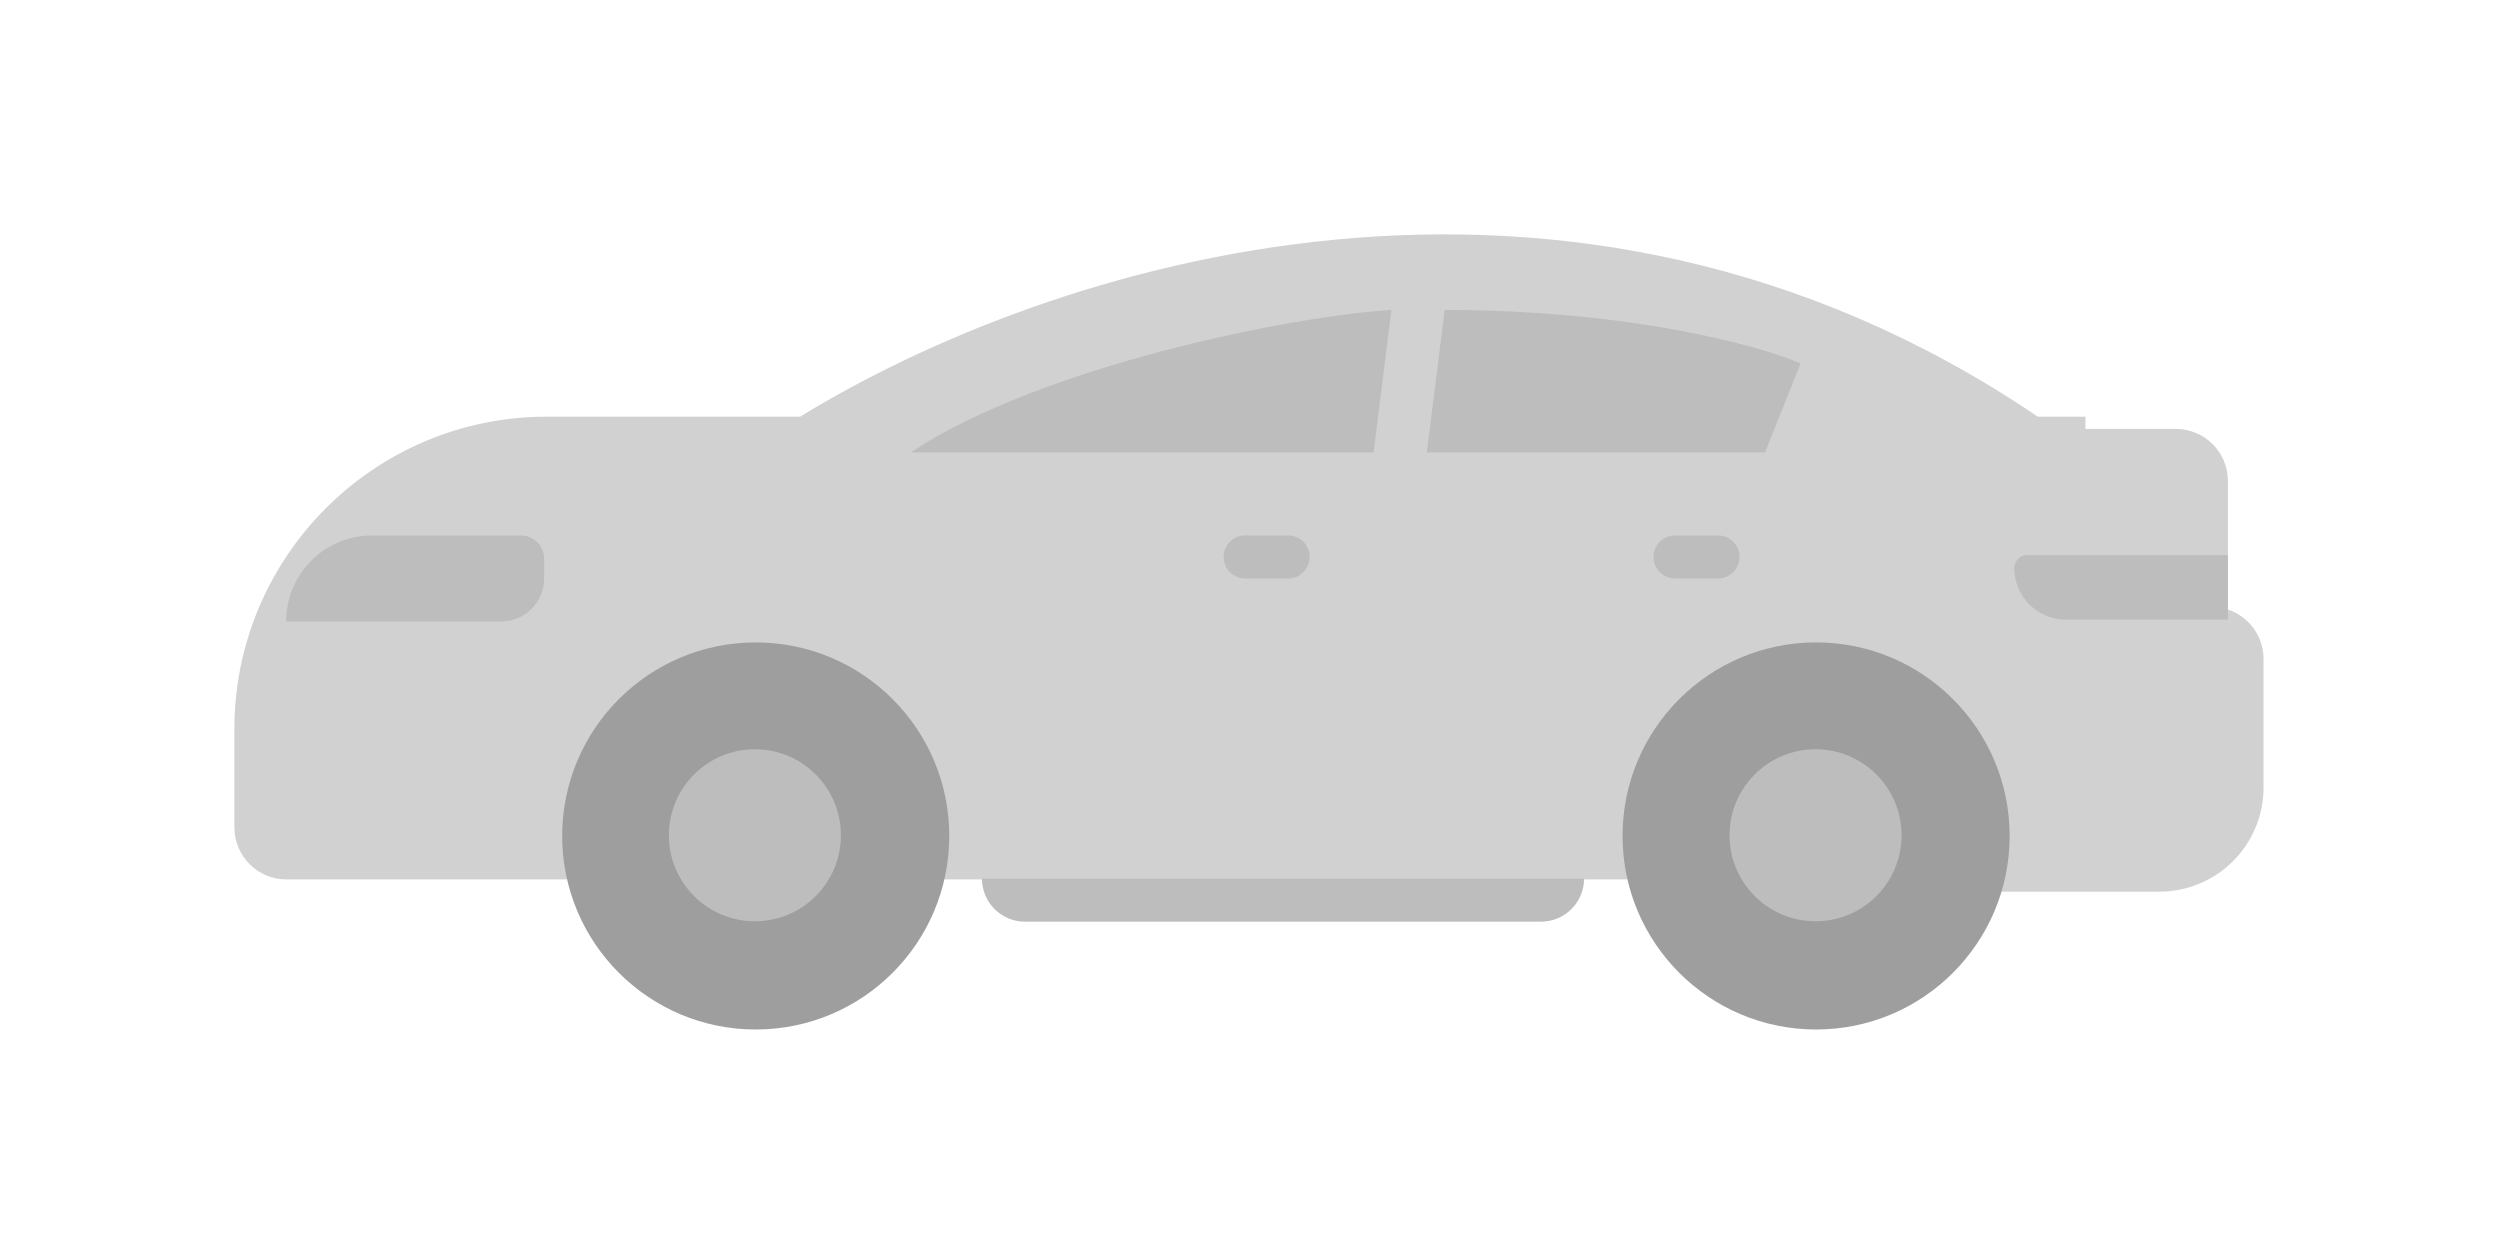
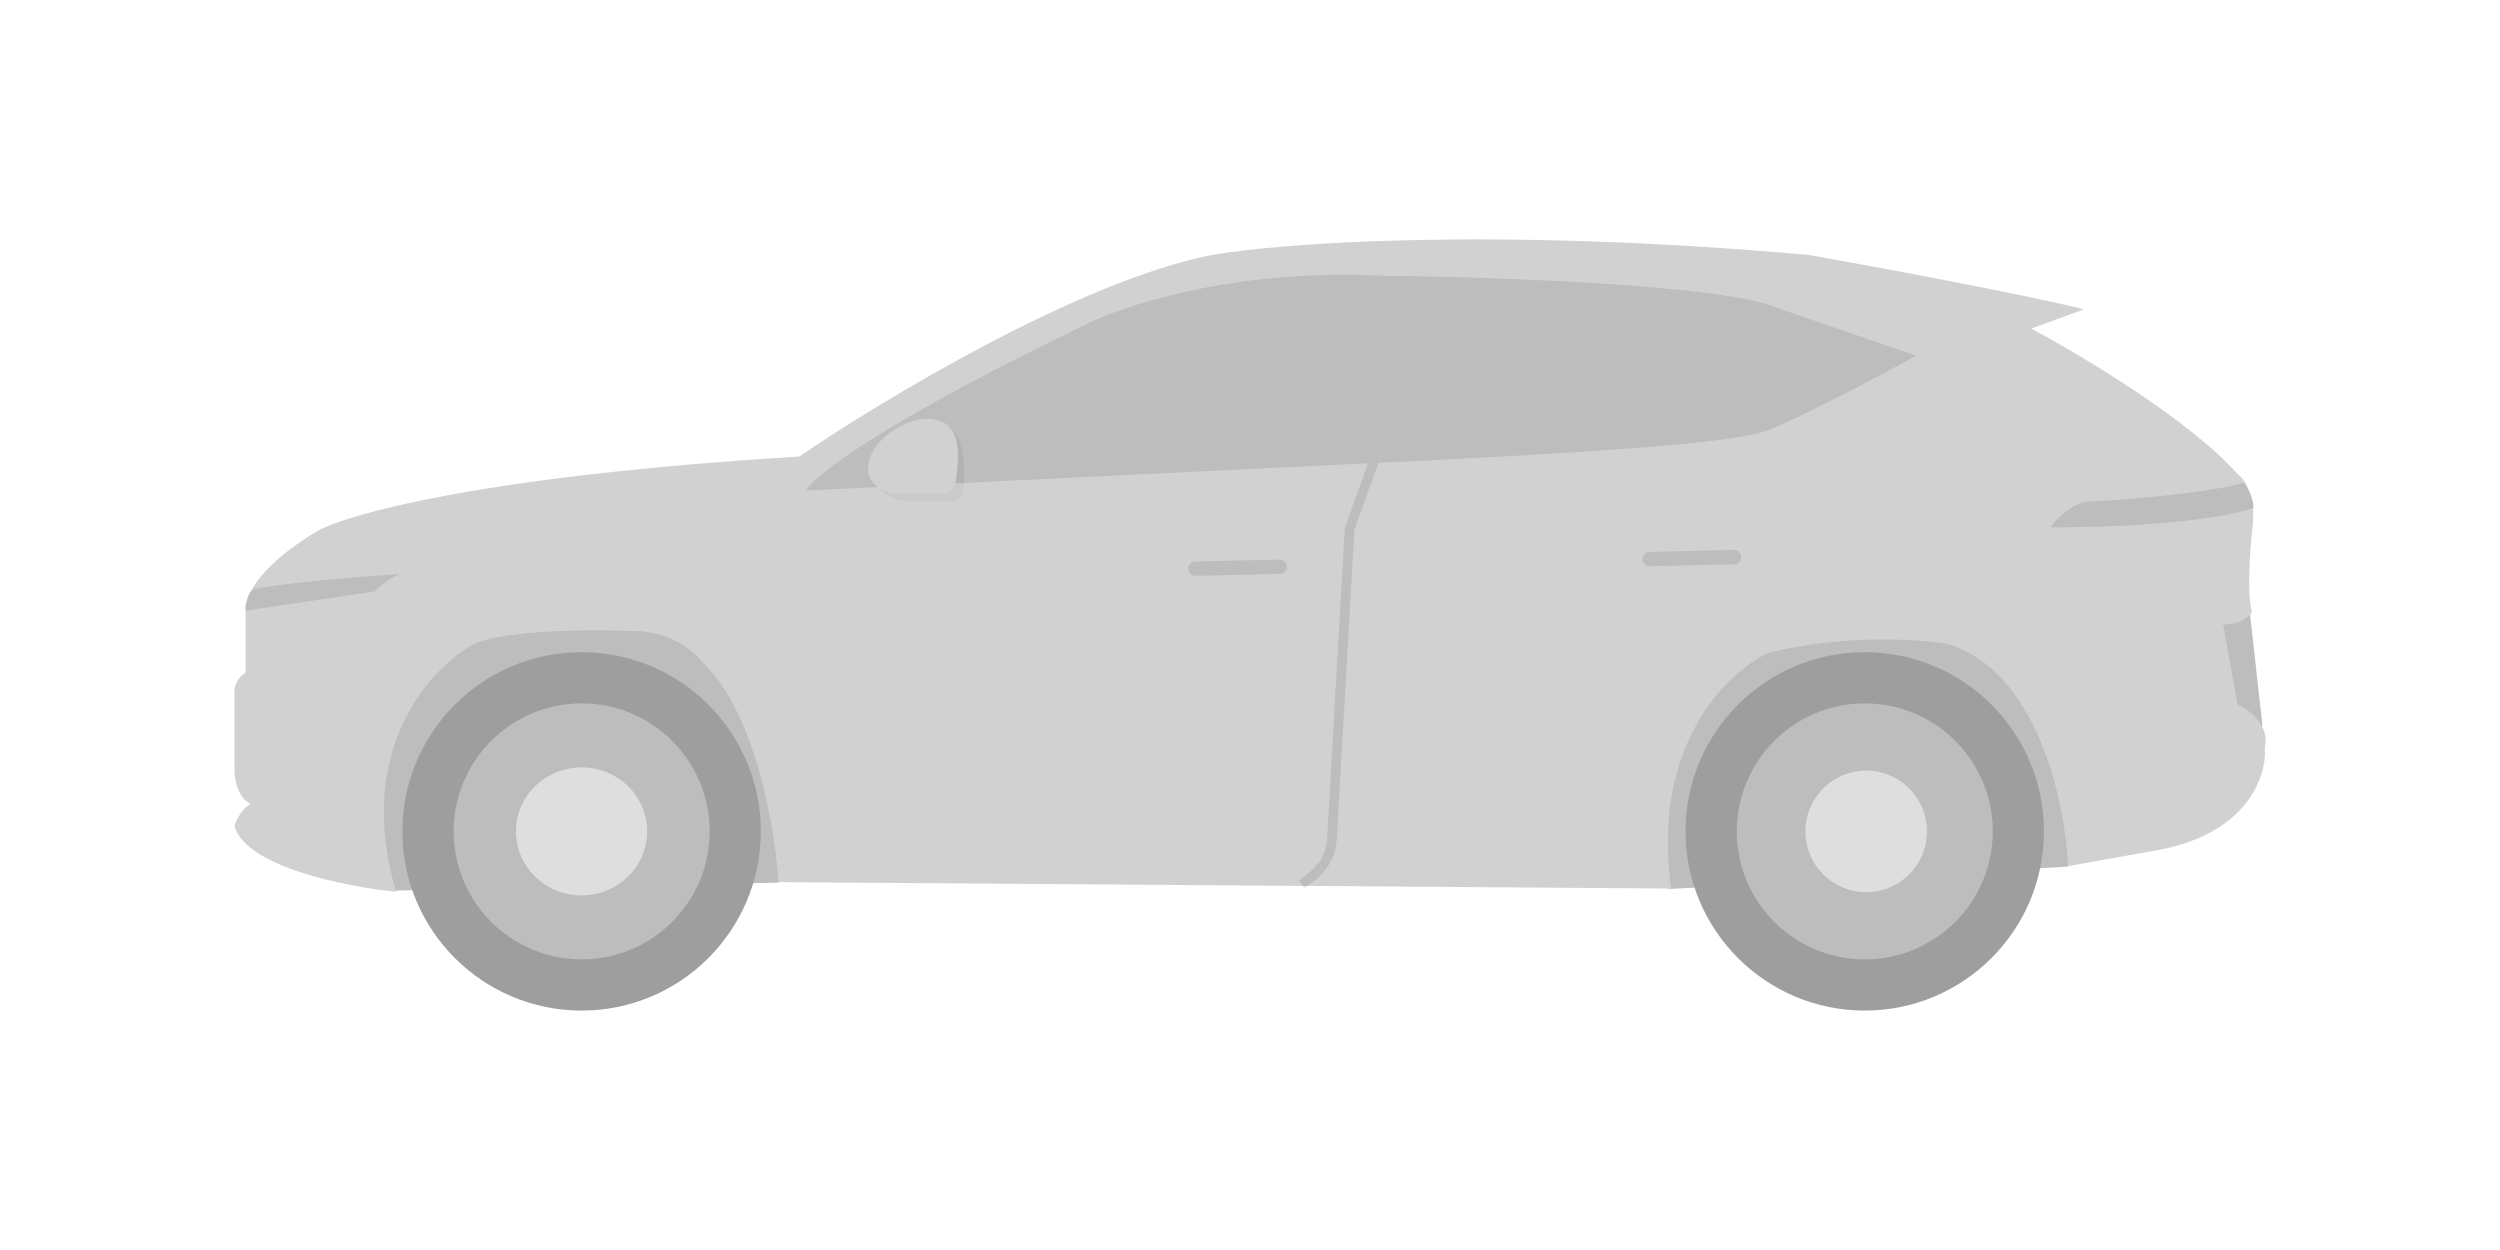
<svg xmlns="http://www.w3.org/2000/svg" width="96" height="48" viewBox="0 0 96 48" fill="none">
-   <path fill-rule="evenodd" clip-rule="evenodd" d="M78.25 16H80.081V16.471H83.553C84.657 16.471 85.553 17.367 85.553 18.471V23.406C86.347 23.671 86.92 24.42 86.92 25.304V30.239C86.92 32.448 85.129 34.239 82.92 34.239H81.685C81.641 34.241 81.597 34.241 81.553 34.241H67.049C66.557 34.241 66.107 34.064 65.759 33.77H11C9.895 33.77 9 32.875 9 31.77V28C9 21.373 14.373 16 21 16H30.724C40.234 10.168 60.112 3.709 78.25 16Z" fill="#D1D1D1" />
-   <path d="M37.707 33.74H60.828C60.828 34.652 60.088 35.392 59.176 35.392H39.358C38.446 35.392 37.707 34.652 37.707 33.74Z" fill="#BDBDBD" />
-   <circle cx="29.02" cy="32.101" r="7.432" fill="#9E9E9E" />
-   <circle cx="28.988" cy="32.074" r="3.303" fill="#BDBDBD" />
-   <circle cx="69.738" cy="32.101" r="7.432" fill="#9E9E9E" />
-   <circle cx="69.717" cy="32.074" r="3.303" fill="#BDBDBD" />
-   <path d="M77.349 21.812C77.349 21.538 77.57 21.316 77.844 21.316H85.55V23.794H79.33C78.236 23.794 77.349 22.906 77.349 21.812Z" fill="#BDBDBD" />
-   <path d="M10.987 23.864C10.987 22.04 12.466 20.561 14.29 20.561H19.995C20.493 20.561 20.896 20.965 20.896 21.462V22.213C20.896 23.125 20.157 23.864 19.244 23.864H10.987Z" fill="#BDBDBD" />
-   <path d="M46.987 21.387C46.987 20.931 47.357 20.561 47.813 20.561H49.465C49.921 20.561 50.29 20.931 50.29 21.387C50.29 21.843 49.921 22.213 49.465 22.213H47.813C47.357 22.213 46.987 21.843 46.987 21.387Z" fill="#BDBDBD" />
-   <path d="M63.495 21.387C63.495 20.931 63.864 20.561 64.32 20.561H65.972C66.428 20.561 66.798 20.931 66.798 21.387C66.798 21.843 66.428 22.213 65.972 22.213H64.32C63.864 22.213 63.495 21.843 63.495 21.387Z" fill="#BDBDBD" />
-   <path d="M53.43 11.903L52.746 17.371H34.976C39.897 14.09 49.557 12.131 53.43 11.903Z" fill="#BDBDBD" />
-   <path d="M54.791 17.371L55.475 11.903C62.583 11.903 67.55 13.27 69.144 13.953L67.777 17.371H54.791Z" fill="#BDBDBD" />
+   <path d="M86.878 27.864L86.395 23.519L82.371 23.841L84.786 29.313L86.878 27.864Z" fill="#BDBDBD" />
+   <path d="M15.21 34.199L13.919 33.584L12.752 26.581L22.275 20.621L33.027 25.598L29.893 33.892L15.21 34.199Z" fill="#BDBDBD" />
+   <path d="M64.116 34.137L62.826 33.461L61.659 26.457L71.182 20.498L81.934 25.474L79.415 33.277L64.116 34.137Z" fill="#BDBDBD" />
+   <path d="M9.004 31.724C9.446 33.297 13.325 34.059 15.209 34.243C13.587 28.787 16.54 25.621 18.22 24.72C19.497 24.179 22.725 24.167 24.179 24.229C25.654 24.179 26.637 24.986 26.944 25.396C29.008 27.313 29.77 31.847 29.893 33.874L64.176 34.12C63.389 28.664 66.306 25.826 67.862 25.089C70.664 24.351 73.617 24.536 74.743 24.72C78.233 25.703 79.31 30.823 79.413 33.26L82.853 32.645C86.343 32.007 87.052 29.758 86.97 28.713C87.166 27.829 86.355 27.239 85.925 27.055L85.372 23.983C86.061 23.983 86.396 23.655 86.478 23.491C86.282 22.901 86.396 21.198 86.478 20.419C86.675 19.092 86.192 18.392 85.925 18.207C84.107 16.143 79.884 13.62 78 12.617L80.027 11.879C77.668 11.29 71.999 10.241 69.46 9.79C57.319 8.709 49.123 9.34 46.543 9.79C41.48 10.773 33.866 15.361 30.692 17.532C18.502 18.269 13.243 19.764 12.137 20.419C9.778 21.845 9.352 23.061 9.434 23.491V25.826C9.04 26.072 8.983 26.461 9.004 26.625V29.512C9.004 30.397 9.413 30.782 9.618 30.864C9.274 31.06 9.065 31.519 9.004 31.724Z" fill="#D1D1D1" />
+   <path opacity="0.1" fill-rule="evenodd" clip-rule="evenodd" d="M52.633 17.502L52.982 17.627L52.007 20.351L51.333 32.179C51.321 32.602 51.203 32.958 50.986 33.275C50.77 33.589 50.462 33.855 50.083 34.107L49.878 33.799C50.236 33.56 50.502 33.325 50.681 33.065C50.857 32.809 50.954 32.521 50.963 32.167L50.963 32.161L51.641 20.277L52.633 17.502Z" fill="black" />
+   <path d="M41.507 12.555C34.773 15.799 31.488 18 30.936 18.839L51.521 17.839C67.741 17.102 67.454 16.672 68.417 16.303C70.334 15.418 72.656 14.173 73.578 13.661L68.233 11.818C66.168 10.933 57.297 10.63 53.119 10.589C47.319 10.294 42.961 11.777 41.507 12.555Z" fill="#BDBDBD" />
+   <path d="M29.215 31.925C29.215 35.726 26.134 38.806 22.333 38.806C18.533 38.806 15.452 35.726 15.452 31.925C15.452 28.125 18.533 25.044 22.333 25.044C26.134 25.044 29.215 28.125 29.215 31.925Z" fill="#9E9E9E" />
+   <path d="M27.251 31.925C27.251 34.64 25.05 36.84 22.336 36.84C19.621 36.84 17.421 34.64 17.421 31.925C17.421 29.211 19.621 27.01 22.336 27.01C25.05 27.01 27.251 29.211 27.251 31.925Z" fill="#BDBDBD" />
+   <path d="M24.851 31.925C24.851 33.282 23.723 34.383 22.332 34.383C20.941 34.383 19.813 33.282 19.813 31.925C19.813 30.568 20.941 29.468 22.332 29.468C23.723 29.468 24.851 30.568 24.851 31.925Z" fill="#DEDEDE" />
+   <path d="M78.487 31.925C78.487 35.726 75.406 38.806 71.606 38.806C67.805 38.806 64.725 35.726 64.725 31.925C64.725 28.125 67.805 25.044 71.606 25.044C75.406 25.044 78.487 28.125 78.487 31.925Z" fill="#9E9E9E" />
+   <path d="M76.523 31.925C76.523 34.64 74.322 36.84 71.608 36.84C68.893 36.84 66.693 34.64 66.693 31.925C66.693 29.211 68.893 27.01 71.608 27.01C74.322 27.01 76.523 29.211 76.523 31.925Z" fill="#BDBDBD" />
+   <path d="M73.996 31.926C73.996 33.215 72.951 34.26 71.661 34.26C70.372 34.26 69.327 33.215 69.327 31.926C69.327 30.636 70.372 29.591 71.661 29.591C72.951 29.591 73.996 30.636 73.996 31.926Z" fill="#DEDEDE" />
+   <g style="mix-blend-mode:soft-light" opacity="0.2">
+     <path d="M34.906 19.24C33.923 19.24 33.341 18.359 33.341 18.032C33.341 16.803 34.918 16.065 35.553 16.065C36.978 16.065 37.118 17.643 36.995 18.688C36.928 19.256 36.626 19.24 36.504 19.24H34.906Z" fill="black" />
+   </g>
+   <path d="M34.622 18.961C33.639 18.961 33.332 18.367 33.332 18.04C33.332 16.811 34.909 16.074 35.544 16.074C36.969 16.074 36.834 17.364 36.711 18.408C36.644 18.977 36.343 18.961 36.22 18.961H34.622Z" fill="#D1D1D1" />
+   <path d="M9.738 22.648C9.5 22.727 9.431 23.262 9.431 23.447L14.408 22.709C14.506 22.513 15.145 22.096 15.391 22.034C10.482 22.402 9.924 22.587 9.739 22.648L9.738 22.648Z" fill="#BDBDBD" />
+   <path d="M78.733 20.251C83.796 20.251 86.065 19.678 86.536 19.514C86.536 19.121 86.29 18.695 86.168 18.531C85.246 18.838 82.42 19.145 80.147 19.268C79.606 19.317 78.918 19.944 78.733 20.251Z" fill="#BDBDBD" />
+   <path d="M45.622 21.844C45.618 21.692 45.739 21.565 45.891 21.562L49.14 21.487C49.292 21.484 49.418 21.605 49.422 21.757C49.425 21.909 49.304 22.035 49.152 22.038L45.904 22.113C45.752 22.116 45.626 21.996 45.622 21.844Z" fill="#BDBDBD" />
+   <path d="M63.072 21.474C63.068 21.322 63.189 21.195 63.341 21.192L66.59 21.118C66.742 21.114 66.868 21.235 66.871 21.387C66.875 21.539 66.754 21.665 66.602 21.668L63.353 21.743C63.201 21.746 63.075 21.626 63.072 21.474Z" fill="#BDBDBD" />
</svg>
